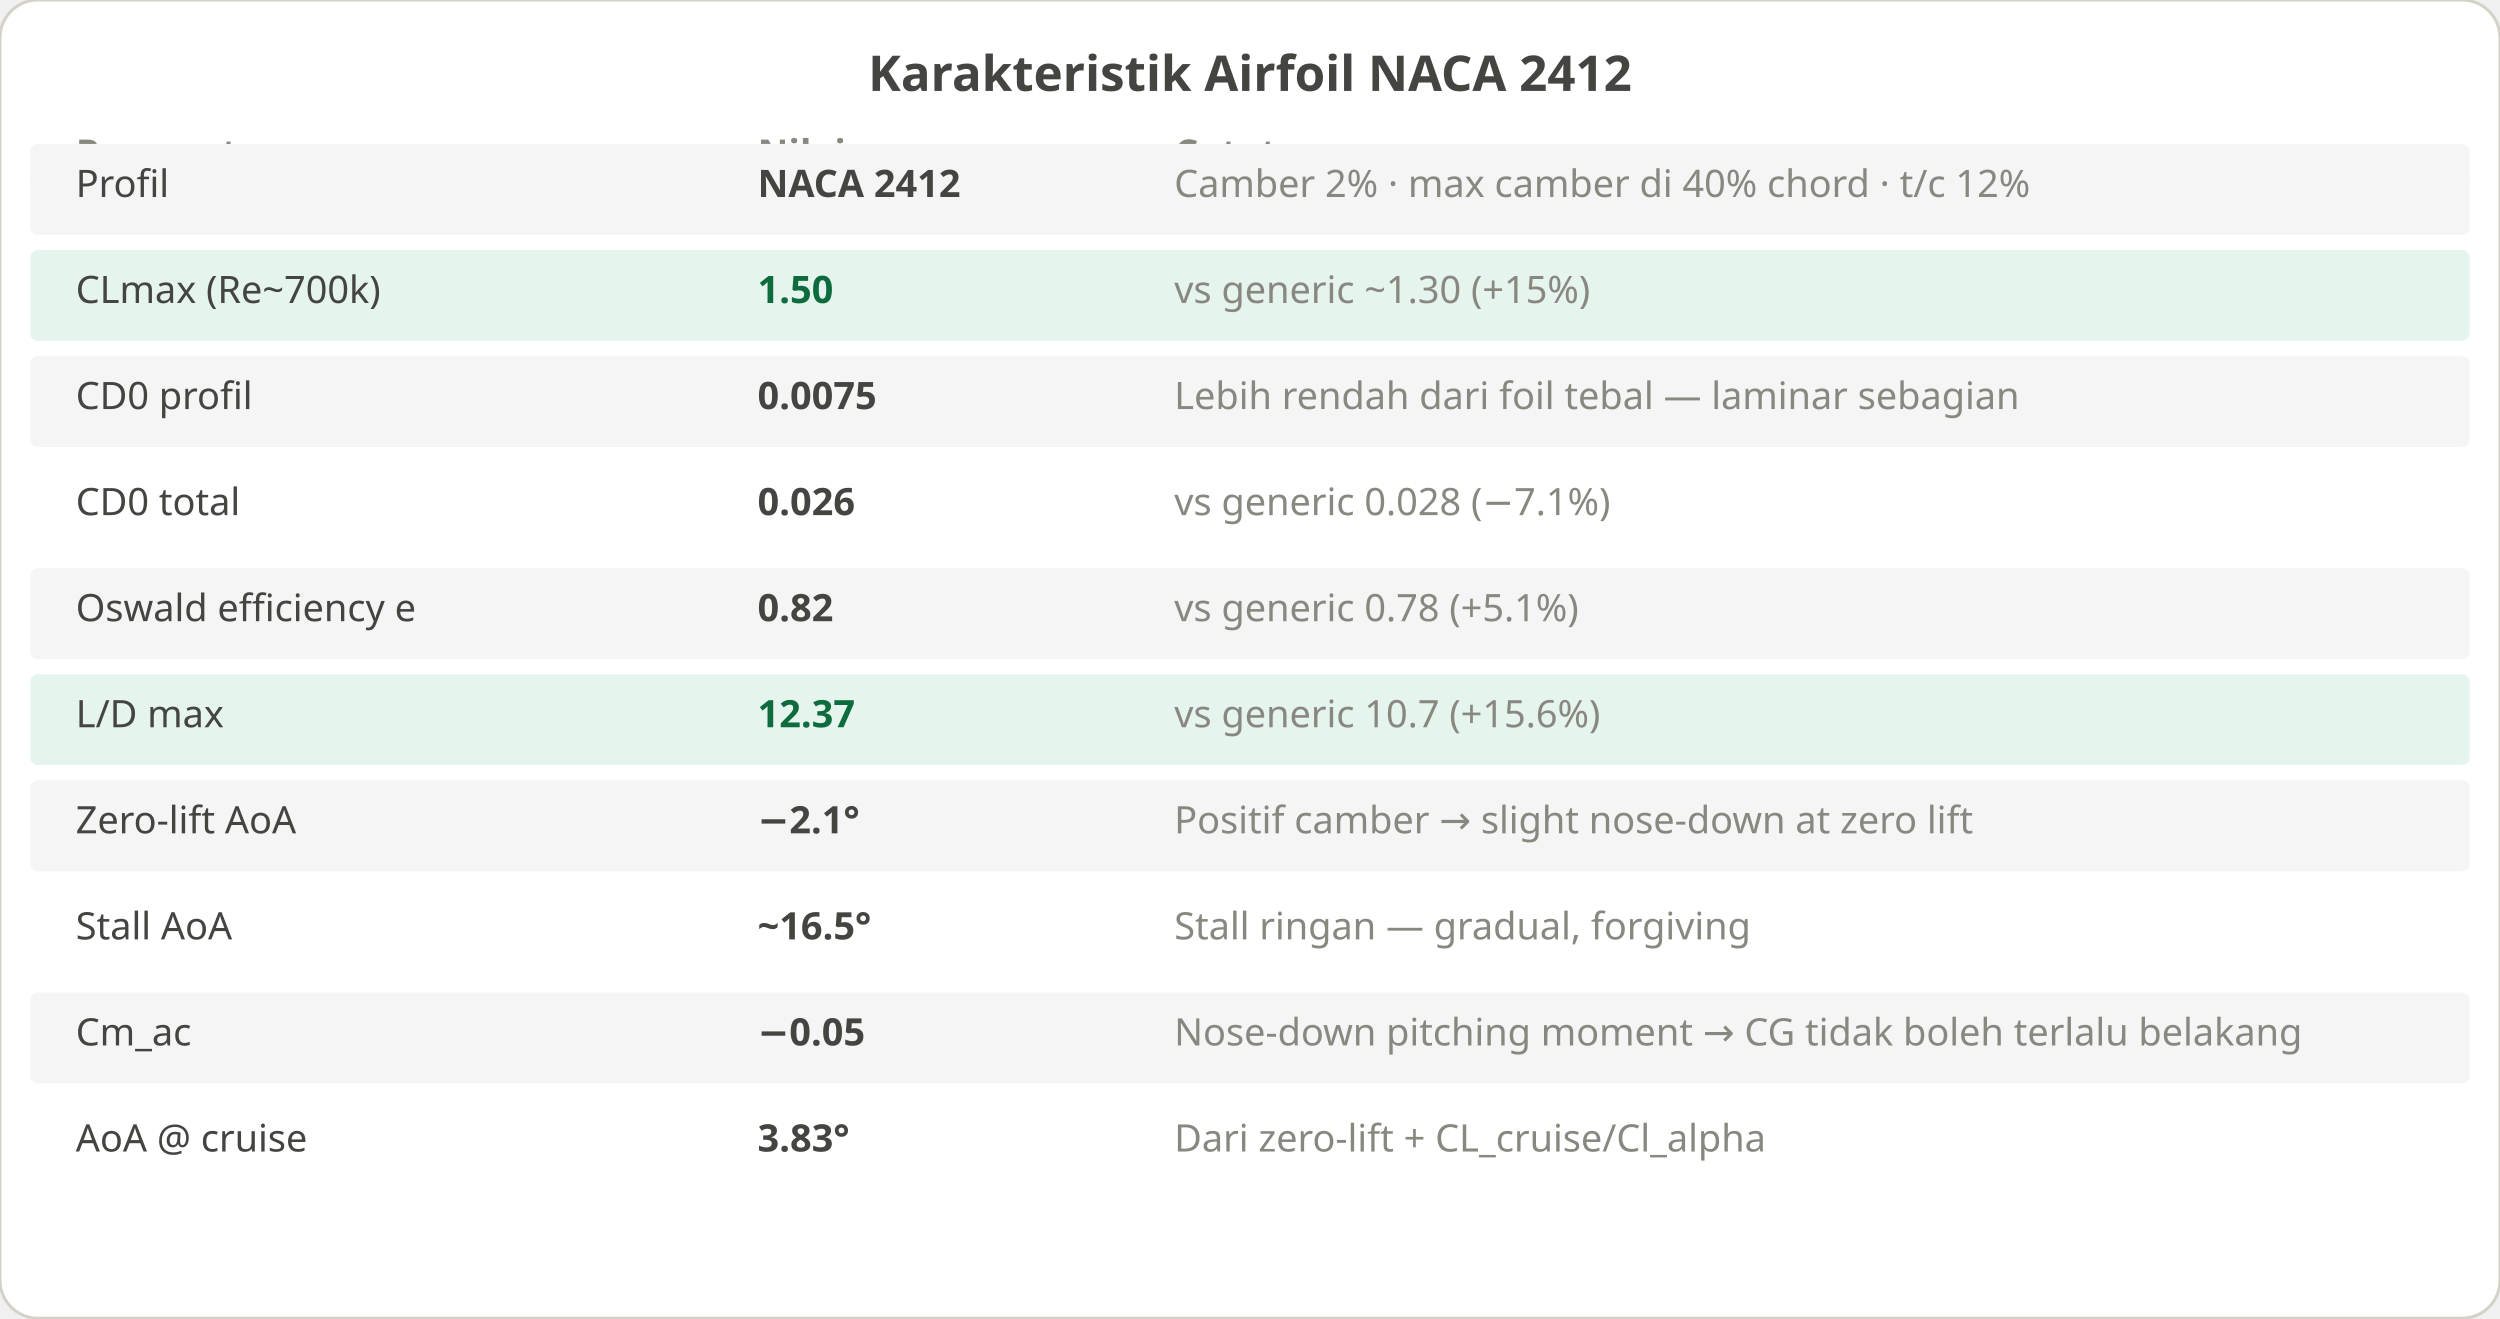
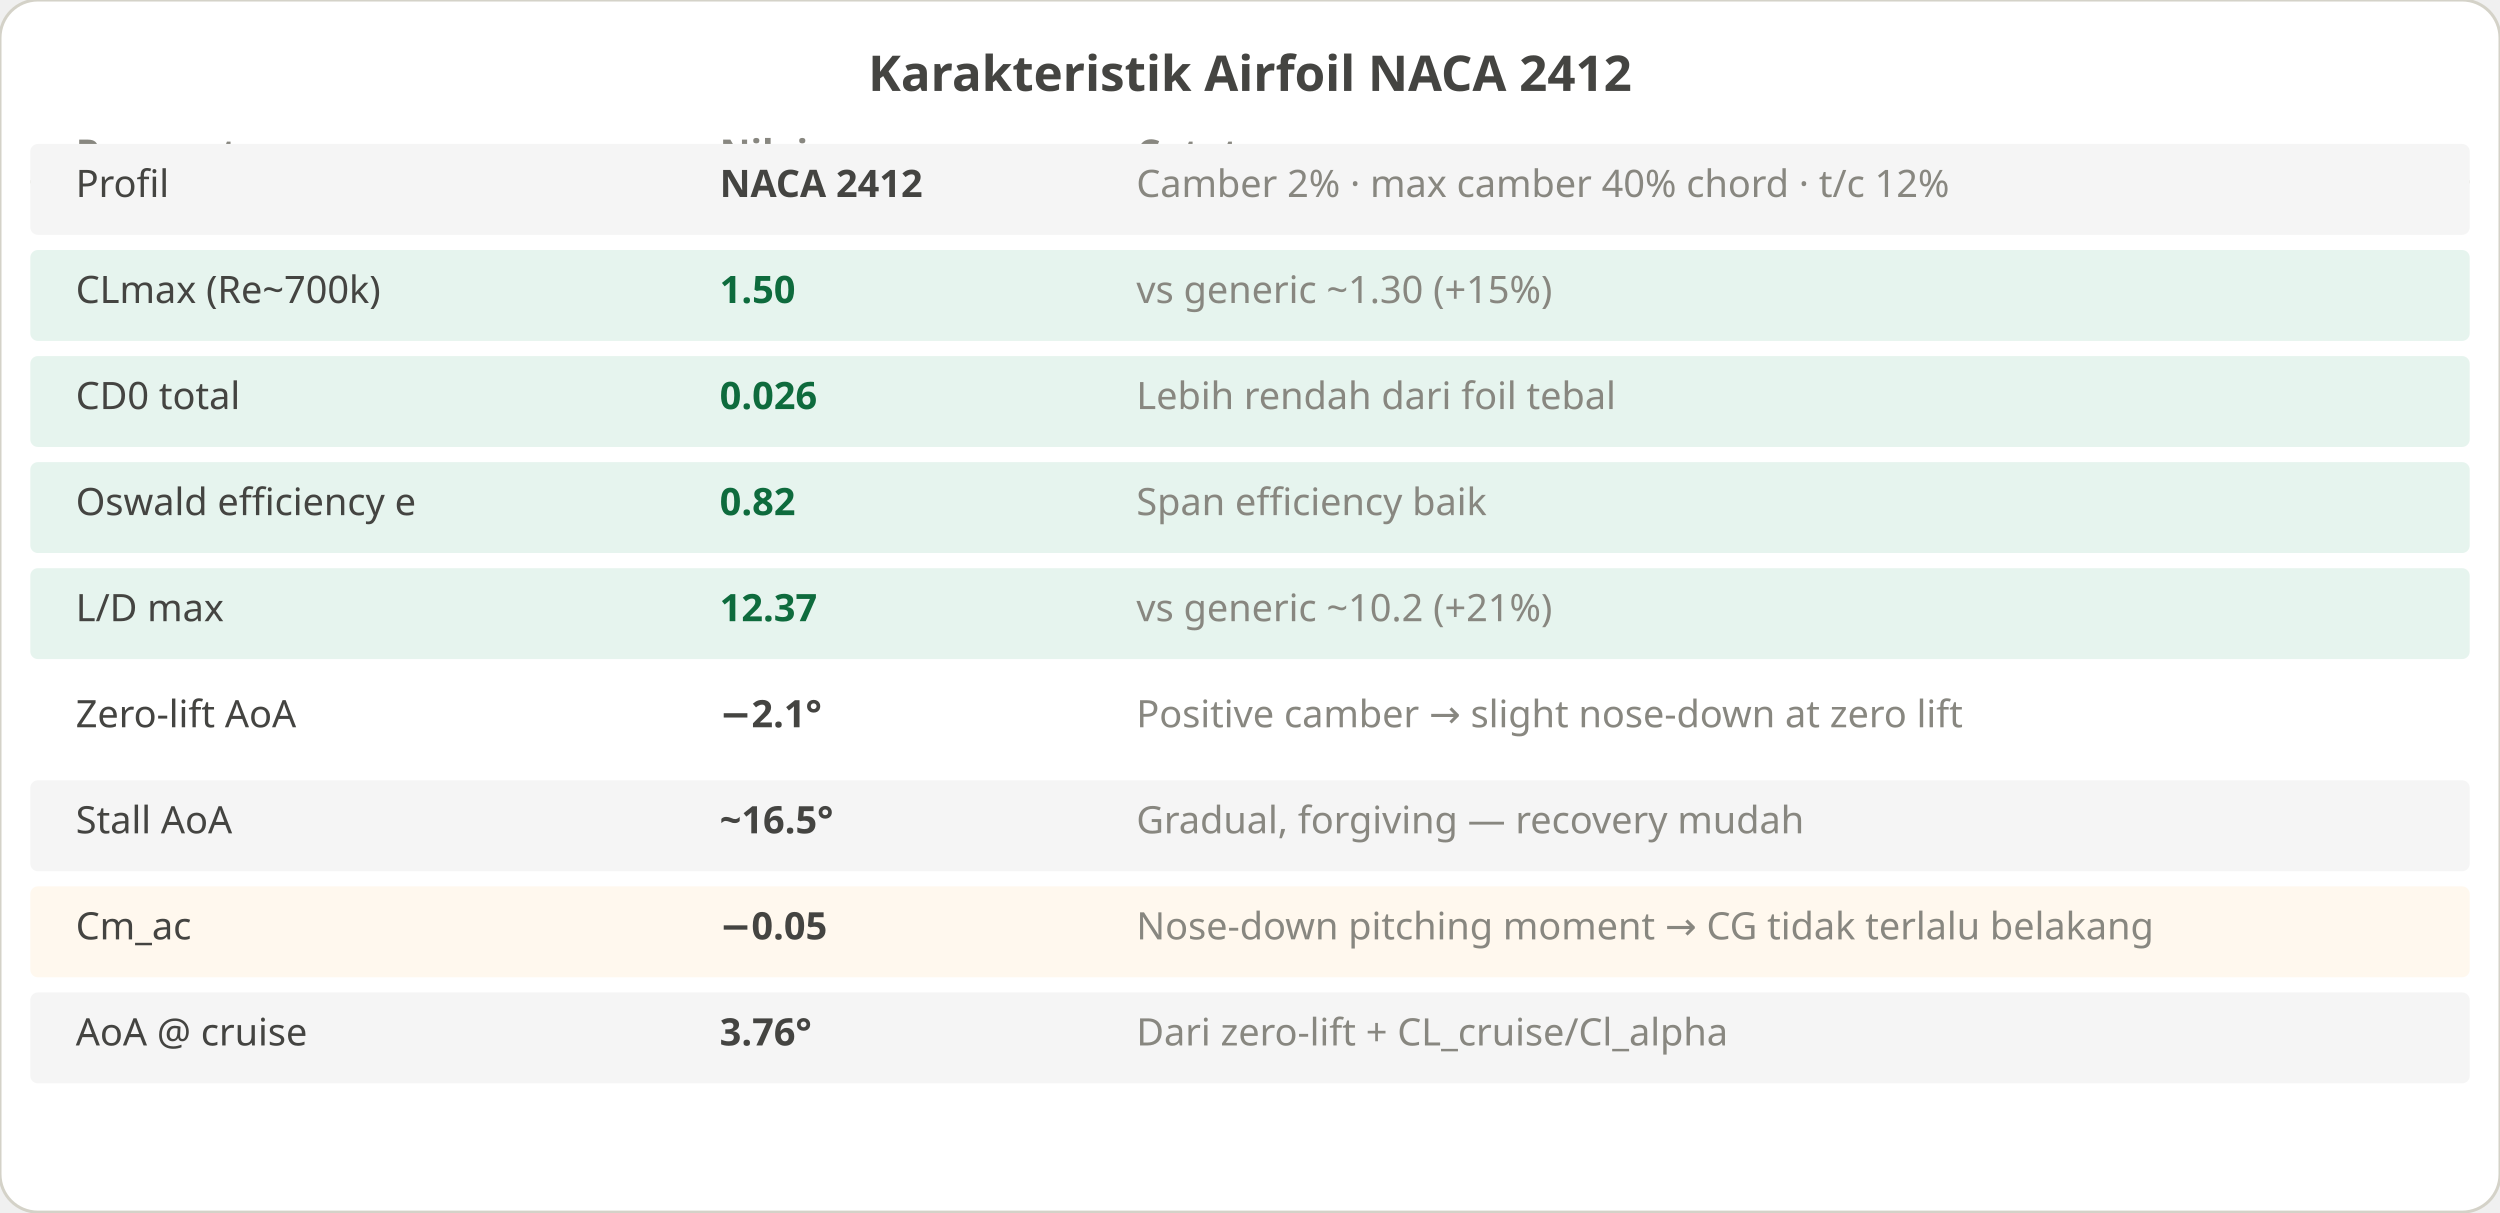
- <svg xmlns="http://www.w3.org/2000/svg" viewBox="0 0 660 348">
-   <rect width="660" height="348" fill="#ffffff" rx="10" stroke="#d4d2c8" stroke-width="0.8" />
+ <svg xmlns="http://www.w3.org/2000/svg" viewBox="0 0 660 320">
+   <rect width="660" height="320" fill="#ffffff" rx="10" stroke="#d4d2c8" stroke-width="0.8" />
  <text x="330" y="24" text-anchor="middle" font-size="13" font-weight="bold" fill="#444441" font-family="sans-serif">Karakteristik Airfoil NACA 2412</text>
  <text x="20" y="44" font-size="10" font-weight="bold" fill="#888780" font-family="sans-serif">Parameter</text>
-   <text x="200" y="44" font-size="10" font-weight="bold" fill="#888780" font-family="sans-serif">Nilai</text>
-   <text x="310" y="44" font-size="10" font-weight="bold" fill="#888780" font-family="sans-serif">Catatan</text>
+   <text x="190" y="44" font-size="10" font-weight="bold" fill="#888780" font-family="sans-serif">Nilai</text>
+   <text x="300" y="44" font-size="10" font-weight="bold" fill="#888780" font-family="sans-serif">Catatan</text>
  <line x1="8" y1="48" x2="652" y2="48" stroke="#d4d2c8" stroke-width="0.8" />
  <rect x="8" y="38" width="644" height="24" fill="#f5f5f5" rx="2" />
  <text x="20" y="52" font-size="10" fill="#444441" font-family="sans-serif">Profil</text>
-   <text x="200" y="52" font-size="10" fill="#444441" font-weight="bold" font-family="sans-serif">NACA 2412</text>
-   <text x="310" y="52" font-size="10" fill="#888780" font-family="sans-serif">Camber 2% · max camber di 40% chord · t/c 12%</text>
+   <text x="190" y="52" font-size="10" fill="#444441" font-weight="bold" font-family="sans-serif">NACA 2412</text>
+   <text x="300" y="52" font-size="10" fill="#888780" font-family="sans-serif">Camber 2% · max camber 40% chord · t/c 12%</text>
  <rect x="8" y="66" width="644" height="24" fill="#e6f4ee" rx="2" />
  <text x="20" y="80" font-size="10" fill="#444441" font-family="sans-serif">CLmax (Re~700k)</text>
-   <text x="200" y="80" font-size="10" fill="#0e6b3d" font-weight="bold" font-family="sans-serif">1.50</text>
-   <text x="310" y="80" font-size="10" fill="#888780" font-family="sans-serif">vs generic ~1.30 (+15%)</text>
-   <rect x="8" y="94" width="644" height="24" fill="#f5f5f5" rx="2" />
-   <text x="20" y="108" font-size="10" fill="#444441" font-family="sans-serif">CD0 profil</text>
-   <text x="200" y="108" font-size="10" fill="#444441" font-weight="bold" font-family="sans-serif">0.0075</text>
-   <text x="310" y="108" font-size="10" fill="#888780" font-family="sans-serif">Lebih rendah dari foil tebal — laminar sebagian</text>
-   <rect x="8" y="122" width="644" height="24" fill="#ffffff" rx="2" />
-   <text x="20" y="136" font-size="10" fill="#444441" font-family="sans-serif">CD0 total</text>
-   <text x="200" y="136" font-size="10" fill="#444441" font-weight="bold" font-family="sans-serif">0.026</text>
-   <text x="310" y="136" font-size="10" fill="#888780" font-family="sans-serif">vs generic 0.028 (−7.1%)</text>
-   <rect x="8" y="150" width="644" height="24" fill="#f5f5f5" rx="2" />
-   <text x="20" y="164" font-size="10" fill="#444441" font-family="sans-serif">Oswald efficiency e</text>
-   <text x="200" y="164" font-size="10" fill="#444441" font-weight="bold" font-family="sans-serif">0.82</text>
-   <text x="310" y="164" font-size="10" fill="#888780" font-family="sans-serif">vs generic 0.78 (+5.1%)</text>
-   <rect x="8" y="178" width="644" height="24" fill="#e6f4ee" rx="2" />
-   <text x="20" y="192" font-size="10" fill="#444441" font-family="sans-serif">L/D max</text>
-   <text x="200" y="192" font-size="10" fill="#0e6b3d" font-weight="bold" font-family="sans-serif">12.37</text>
-   <text x="310" y="192" font-size="10" fill="#888780" font-family="sans-serif">vs generic 10.7 (+15.6%)</text>
+   <text x="190" y="80" font-size="10" fill="#0e6b3d" font-weight="bold" font-family="sans-serif">1.50</text>
+   <text x="300" y="80" font-size="10" fill="#888780" font-family="sans-serif">vs generic ~1.30 (+15%)</text>
+   <rect x="8" y="94" width="644" height="24" fill="#e6f4ee" rx="2" />
+   <text x="20" y="108" font-size="10" fill="#444441" font-family="sans-serif">CD0 total</text>
+   <text x="190" y="108" font-size="10" fill="#0e6b3d" font-weight="bold" font-family="sans-serif">0.026</text>
+   <text x="300" y="108" font-size="10" fill="#888780" font-family="sans-serif">Lebih rendah dari foil tebal</text>
+   <rect x="8" y="122" width="644" height="24" fill="#e6f4ee" rx="2" />
+   <text x="20" y="136" font-size="10" fill="#444441" font-family="sans-serif">Oswald efficiency e</text>
+   <text x="190" y="136" font-size="10" fill="#0e6b3d" font-weight="bold" font-family="sans-serif">0.82</text>
+   <text x="300" y="136" font-size="10" fill="#888780" font-family="sans-serif">Span efficiency baik</text>
+   <rect x="8" y="150" width="644" height="24" fill="#e6f4ee" rx="2" />
+   <text x="20" y="164" font-size="10" fill="#444441" font-family="sans-serif">L/D max</text>
+   <text x="190" y="164" font-size="10" fill="#0e6b3d" font-weight="bold" font-family="sans-serif">12.37</text>
+   <text x="300" y="164" font-size="10" fill="#888780" font-family="sans-serif">vs generic ~10.2 (+21%)</text>
+   <rect x="8" y="178" width="644" height="24" fill="#ffffff" rx="2" />
+   <text x="20" y="192" font-size="10" fill="#444441" font-family="sans-serif">Zero-lift AoA</text>
+   <text x="190" y="192" font-size="10" fill="#444441" font-weight="bold" font-family="sans-serif">−2.1°</text>
+   <text x="300" y="192" font-size="10" fill="#888780" font-family="sans-serif">Positive camber → slight nose-down at zero lift</text>
  <rect x="8" y="206" width="644" height="24" fill="#f5f5f5" rx="2" />
-   <text x="20" y="220" font-size="10" fill="#444441" font-family="sans-serif">Zero-lift AoA</text>
-   <text x="200" y="220" font-size="10" fill="#444441" font-weight="bold" font-family="sans-serif">−2.1°</text>
-   <text x="310" y="220" font-size="10" fill="#888780" font-family="sans-serif">Positif camber → slight nose-down at zero lift</text>
-   <rect x="8" y="234" width="644" height="24" fill="#ffffff" rx="2" />
-   <text x="20" y="248" font-size="10" fill="#444441" font-family="sans-serif">Stall AoA</text>
-   <text x="200" y="248" font-size="10" fill="#444441" font-weight="bold" font-family="sans-serif">~16.5°</text>
-   <text x="310" y="248" font-size="10" fill="#888780" font-family="sans-serif">Stall ringan — gradual, forgiving</text>
+   <text x="20" y="220" font-size="10" fill="#444441" font-family="sans-serif">Stall AoA</text>
+   <text x="190" y="220" font-size="10" fill="#444441" font-weight="bold" font-family="sans-serif">~16.5°</text>
+   <text x="300" y="220" font-size="10" fill="#888780" font-family="sans-serif">Gradual, forgiving — recovery mudah</text>
+   <rect x="8" y="234" width="644" height="24" fill="#fff8ee" rx="2" />
+   <text x="20" y="248" font-size="10" fill="#444441" font-family="sans-serif">Cm_ac</text>
+   <text x="190" y="248" font-size="10" fill="#444441" font-weight="bold" font-family="sans-serif">−0.05</text>
+   <text x="300" y="248" font-size="10" fill="#888780" font-family="sans-serif">Nose-down pitching moment → CG tidak terlalu belakang</text>
  <rect x="8" y="262" width="644" height="24" fill="#f5f5f5" rx="2" />
-   <text x="20" y="276" font-size="10" fill="#444441" font-family="sans-serif">Cm_ac</text>
-   <text x="200" y="276" font-size="10" fill="#444441" font-weight="bold" font-family="sans-serif">−0.05</text>
-   <text x="310" y="276" font-size="10" fill="#888780" font-family="sans-serif">Nose-down pitching moment → CG tidak boleh terlalu belakang</text>
-   <rect x="8" y="290" width="644" height="24" fill="#ffffff" rx="2" />
-   <text x="20" y="304" font-size="10" fill="#444441" font-family="sans-serif">AoA @ cruise</text>
-   <text x="200" y="304" font-size="10" fill="#444441" font-weight="bold" font-family="sans-serif">3.83°</text>
-   <text x="310" y="304" font-size="10" fill="#888780" font-family="sans-serif">Dari zero-lift + CL_cruise/Cl_alpha</text>
+   <text x="20" y="276" font-size="10" fill="#444441" font-family="sans-serif">AoA @ cruise</text>
+   <text x="190" y="276" font-size="10" fill="#444441" font-weight="bold" font-family="sans-serif">3.76°</text>
+   <text x="300" y="276" font-size="10" fill="#888780" font-family="sans-serif">Dari zero-lift + CL_cruise/Cl_alpha</text>
</svg>
